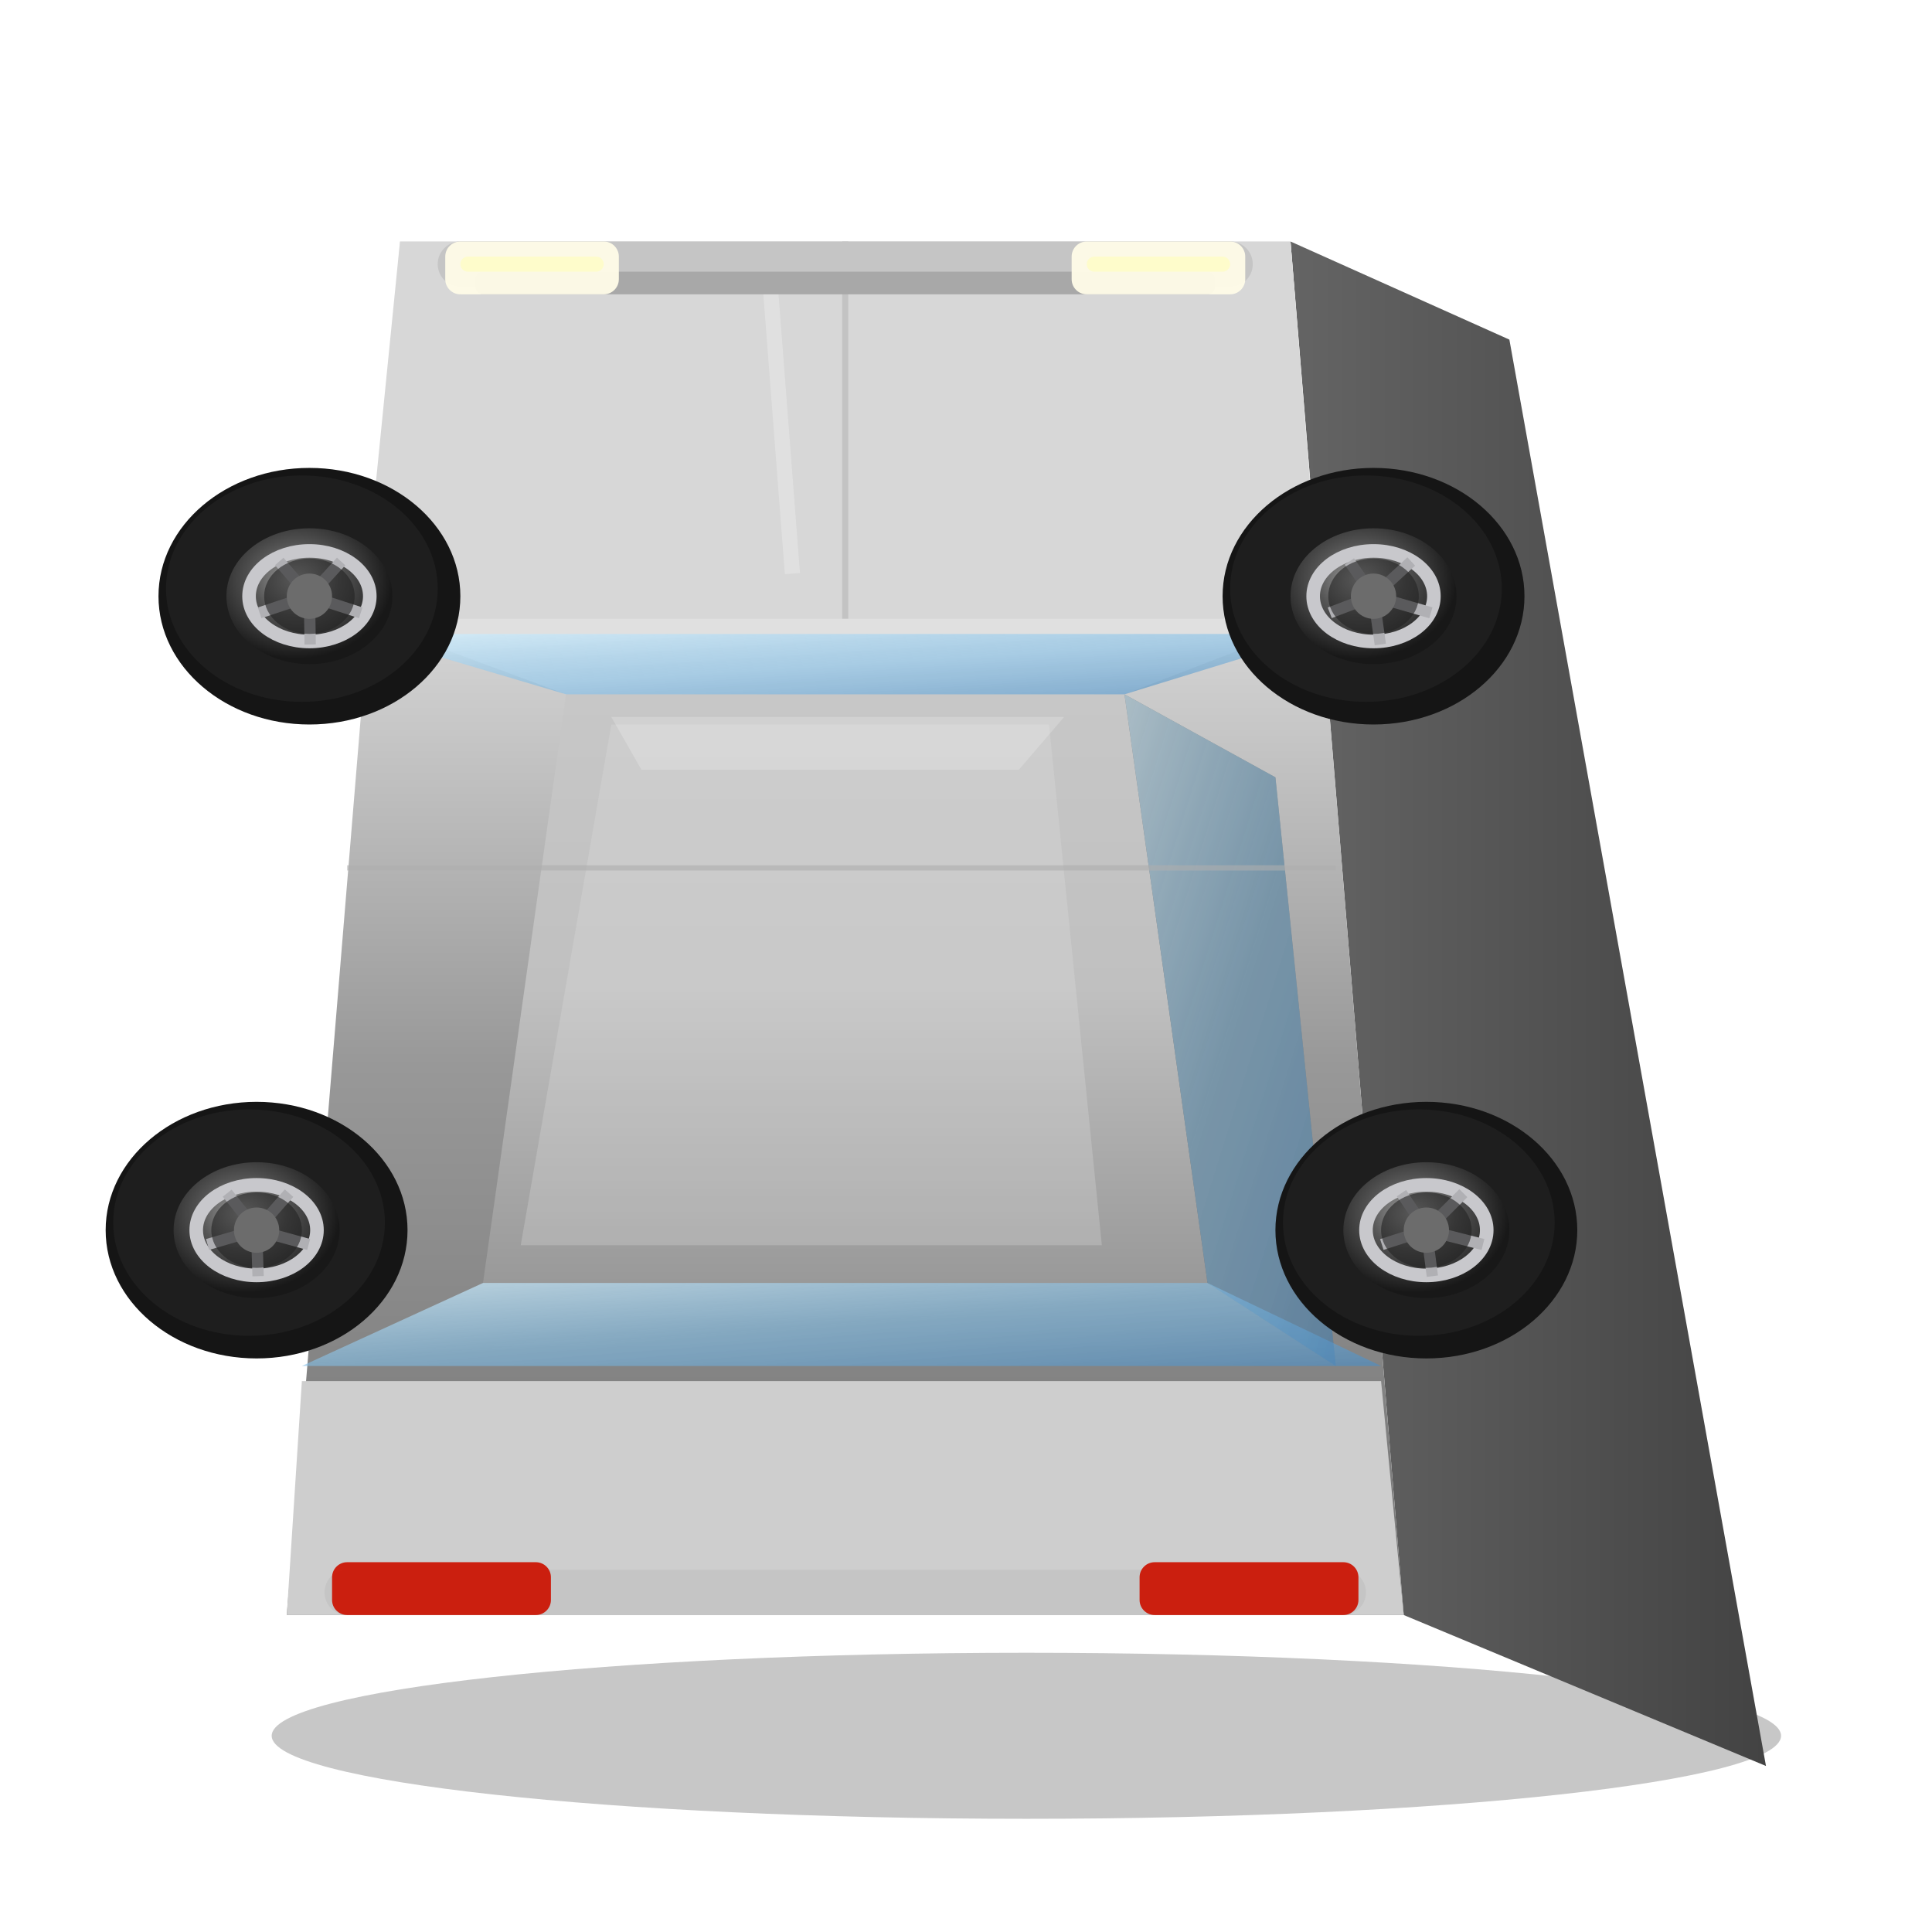
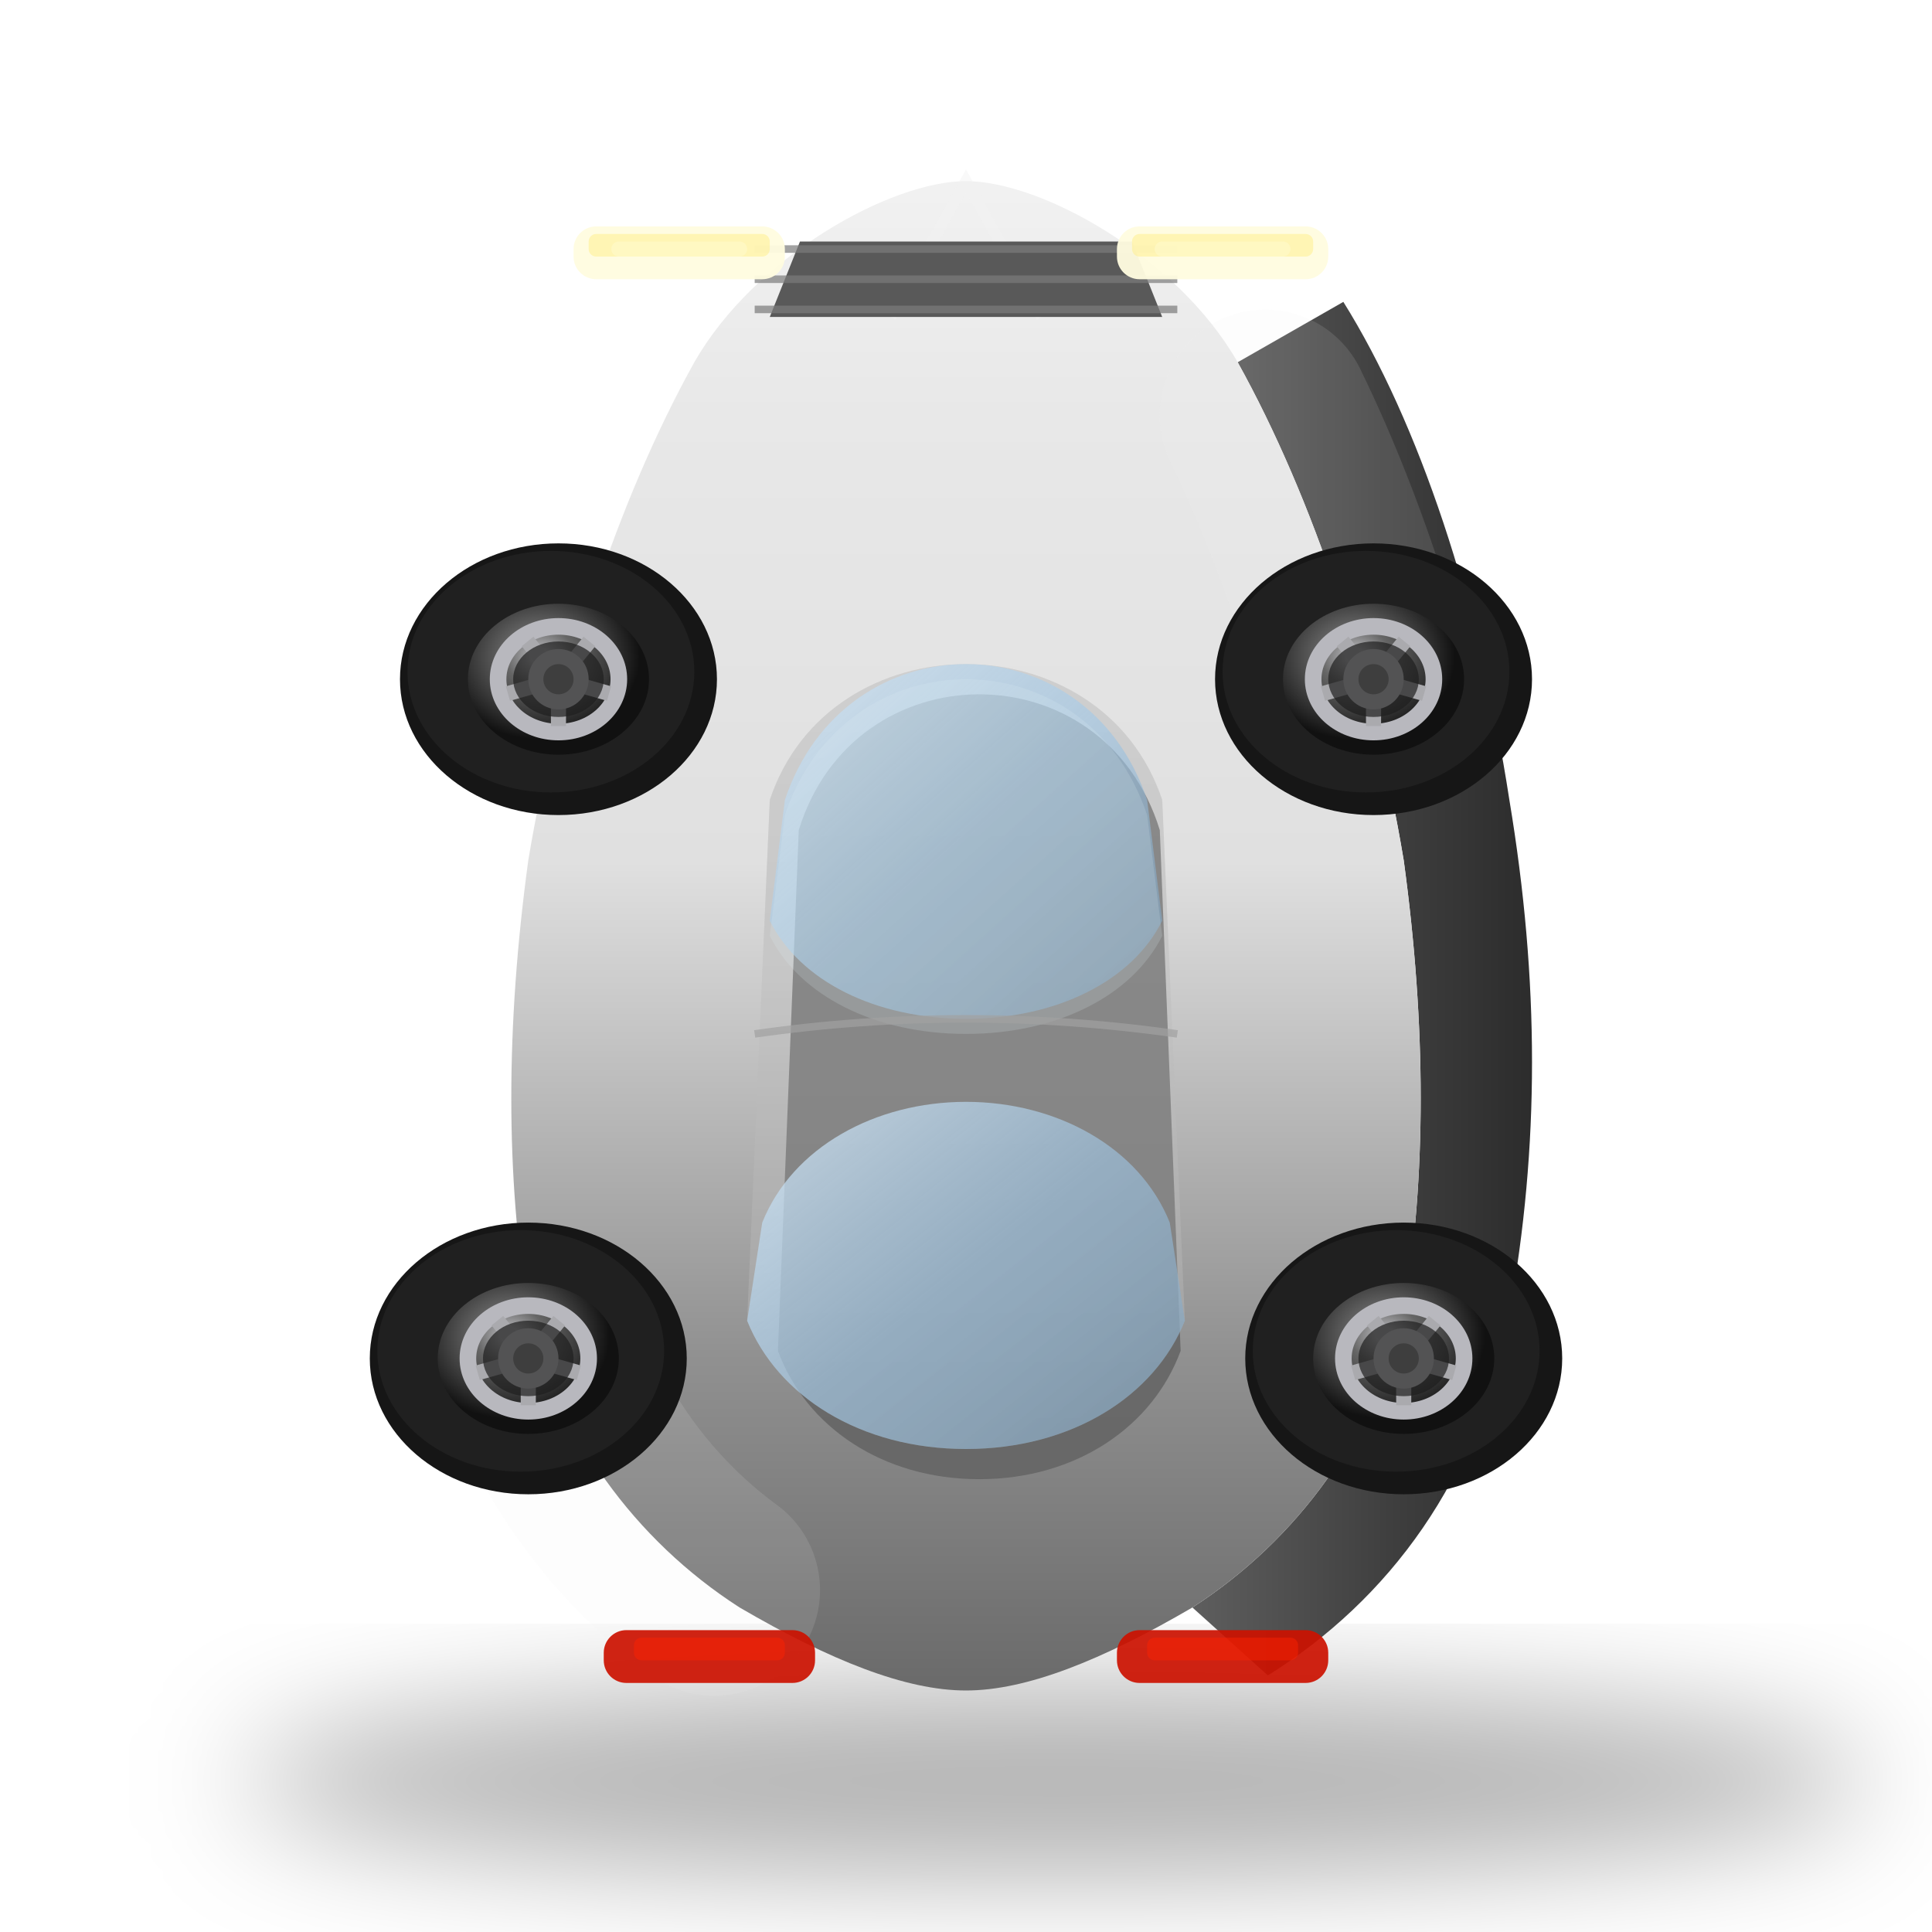
<svg xmlns="http://www.w3.org/2000/svg" viewBox="0 0 256 256">
  <defs>
    <linearGradient id="pgporsche911" x1="0" y1="0" x2="0" y2="1">
-       <stop offset="0%" stop-color="rgb(240,240,240)" />
-       <stop offset="22%" stop-color="rgb(224,224,224)" />
-       <stop offset="60%" stop-color="rgb(152,152,152)" />
-       <stop offset="100%" stop-color="rgb(116,116,116)" />
+       <stop offset="0%" stop-color="rgb(241,241,241)" />
+       <stop offset="15%" stop-color="rgb(232,232,232)" />
+       <stop offset="45%" stop-color="rgb(224,224,224)" />
+       <stop offset="78%" stop-color="rgb(145,145,145)" />
+       <stop offset="100%" stop-color="rgb(107,107,107)" />
    </linearGradient>
    <linearGradient id="spporsche911" x1="0" y1="0" x2="1" y2="0">
-       <stop offset="0%" stop-color="rgb(100,100,100)" />
-       <stop offset="100%" stop-color="rgb(67,67,67)" />
+       <stop offset="0%" stop-color="rgb(94,94,94)" />
+       <stop offset="60%" stop-color="rgb(62,62,62)" />
+       <stop offset="100%" stop-color="rgb(44,44,44)" />
    </linearGradient>
    <linearGradient id="rgporsche911" x1="0" y1="0" x2="0" y2="1">
-       <stop offset="0%" stop-color="rgb(199,199,199)" />
-       <stop offset="50%" stop-color="rgb(192,192,192)" />
-       <stop offset="100%" stop-color="rgb(153,153,153)" />
+       <stop offset="0%" stop-color="rgb(204,204,204)" />
+       <stop offset="40%" stop-color="rgb(192,192,192)" />
+       <stop offset="100%" stop-color="rgb(134,134,134)" />
    </linearGradient>
    <linearGradient id="glporsche911" x1="0" y1="0" x2="1" y2="1">
-       <stop offset="0%" stop-color="rgba(210,240,255,0.75)" />
-       <stop offset="50%" stop-color="rgba(130,190,230,0.60)" />
-       <stop offset="100%" stop-color="rgba(80,140,190,0.70)" />
+       <stop offset="0%" stop-color="rgba(212,230,244,0.82)" />
+       <stop offset="50%" stop-color="rgba(160,200,232,0.60)" />
+       <stop offset="100%" stop-color="rgba(120,150,174,0.72)" />
    </linearGradient>
-     <radialGradient id="wgporsche911" cx="42%" cy="38%" r="58%">
-       <stop offset="0%" stop-color="#aaa" />
-       <stop offset="45%" stop-color="#555" />
-       <stop offset="100%" stop-color="#181818" />
+     <radialGradient id="wgporsche911" cx="40%" cy="35%" r="55%">
+       <stop offset="0%" stop-color="#c8c8cc" />
+       <stop offset="35%" stop-color="#666" />
+       <stop offset="100%" stop-color="#111" />
    </radialGradient>
+     <filter id="sfporsche911" x="-30%" y="-30%" width="160%" height="160%">
+       <feGaussianBlur stdDeviation="8" />
+     </filter>
  </defs>
-   <ellipse cx="136" cy="230" rx="100" ry="11" fill="rgba(0,0,0,0.22)" />
-   <polygon points="171,32 200,45 234,234 186,214" fill="url(#spporsche911)" />
-   <polygon points="53,32 171,32 186,214 38,214" fill="url(#pgporsche911)" />
-   <polygon points="53,32 171,32 175,82 48,82" fill="rgb(215,215,215)" />
-   <line x1="102" y1="37" x2="105" y2="76" stroke="rgb(240,240,240)" stroke-width="2" opacity="0.38" />
-   <line x1="112" y1="32" x2="112" y2="82" stroke="rgb(179,179,179)" stroke-width="0.8" opacity="0.55" />
-   <polygon points="40,183 183,183 186,214 38,214" fill="rgb(206,206,206)" />
-   <polygon points="48,82 175,82 149,92 75,92" fill="rgb(224,224,224)" />
-   <polygon points="75,92 149,92 160,170 64,170" fill="url(#rgporsche911)" />
-   <polygon points="149,92 169,103 177,181 160,170" fill="rgb(111,111,111)" />
-   <polygon points="81,96 139,96 146,165 69,165" fill="rgb(223,223,223)" opacity="0.28" />
-   <polygon points="75,92 149,92 175,84 48,84" fill="url(#glporsche911)" />
-   <polygon points="81,95 141,95 135,102 85,102" fill="rgba(255,255,255,0.20)" />
-   <polygon points="64,170 160,170 183,181 40,181" fill="url(#glporsche911)" />
-   <polygon points="149,92 169,103 177,181 160,170" fill="url(#glporsche911)" opacity="0.80" />
-   <line x1="46" y1="115" x2="177" y2="115" stroke="rgb(174,174,174)" stroke-width="0.7" opacity="0.6" />
-   <rect x="58" y="32" width="108" height="6" rx="3" fill="rgb(197,197,197)" />
-   <rect x="63" y="36" width="98" height="3" rx="1" fill="rgb(168,168,168)" />
-   <rect x="43" y="208" width="138" height="6" rx="3" fill="rgb(197,197,197)" />
-   <rect x="59" y="32" width="23" height="7" rx="2" fill="#fffce8" opacity="0.95" />
-   <rect x="142" y="32" width="23" height="7" rx="2" fill="#fffce8" opacity="0.95" />
-   <rect x="61" y="34" width="19" height="2" rx="1" fill="rgba(255,255,180,0.55)" />
-   <rect x="144" y="34" width="19" height="2" rx="1" fill="rgba(255,255,180,0.55)" />
-   <rect x="44" y="207" width="29" height="7" rx="2" fill="#cc1100" opacity="0.92" />
-   <rect x="151" y="207" width="29" height="7" rx="2" fill="#cc1100" opacity="0.92" />
-   <ellipse cx="41" cy="79" rx="20" ry="17" fill="#151515" />
-   <ellipse cx="40" cy="78" rx="18" ry="15" fill="#333" opacity="0.30" />
-   <ellipse cx="41" cy="79" rx="11" ry="9" fill="url(#wgporsche911)" />
-   <ellipse cx="41" cy="79" rx="8" ry="6" fill="none" stroke="#c8c8cc" stroke-width="1.8" />
-   <line x1="41" y1="79" x2="47.8" y2="81.2" stroke="#b0b0b4" stroke-width="1.5" />
-   <line x1="41" y1="79" x2="41.1" y2="85.4" stroke="#b0b0b4" stroke-width="1.5" />
-   <line x1="41" y1="79" x2="34.4" y2="81.2" stroke="#b0b0b4" stroke-width="1.5" />
-   <line x1="41" y1="79" x2="37.0" y2="74.4" stroke="#b0b0b4" stroke-width="1.5" />
-   <line x1="41" y1="79" x2="45.2" y2="74.4" stroke="#b0b0b4" stroke-width="1.5" />
-   <circle cx="41" cy="79" r="3" fill="#ddd" />
-   <ellipse cx="41" cy="79" rx="6" ry="5" fill="#222" opacity="0.6" />
-   <ellipse cx="182" cy="79" rx="20" ry="17" fill="#151515" />
-   <ellipse cx="181" cy="78" rx="18" ry="15" fill="#333" opacity="0.30" />
-   <ellipse cx="182" cy="79" rx="11" ry="9" fill="url(#wgporsche911)" />
-   <ellipse cx="182" cy="79" rx="8" ry="6" fill="none" stroke="#c8c8cc" stroke-width="1.8" />
-   <line x1="182" y1="79" x2="189.6" y2="81.2" stroke="#b0b0b4" stroke-width="1.5" />
-   <line x1="182" y1="79" x2="182.9" y2="85.4" stroke="#b0b0b4" stroke-width="1.5" />
-   <line x1="182" y1="79" x2="176.2" y2="81.2" stroke="#b0b0b4" stroke-width="1.5" />
-   <line x1="182" y1="79" x2="178.8" y2="74.4" stroke="#b0b0b4" stroke-width="1.5" />
-   <line x1="182" y1="79" x2="187.0" y2="74.4" stroke="#b0b0b4" stroke-width="1.5" />
-   <circle cx="182" cy="79" r="3" fill="#ddd" />
-   <ellipse cx="182" cy="79" rx="6" ry="5" fill="#222" opacity="0.6" />
-   <ellipse cx="34" cy="163" rx="20" ry="17" fill="#151515" />
-   <ellipse cx="33" cy="162" rx="18" ry="15" fill="#333" opacity="0.30" />
-   <ellipse cx="34" cy="163" rx="11" ry="9" fill="url(#wgporsche911)" />
-   <ellipse cx="34" cy="163" rx="8" ry="6" fill="none" stroke="#c8c8cc" stroke-width="1.8" />
-   <line x1="34" y1="163" x2="40.9" y2="164.9" stroke="#b0b0b4" stroke-width="1.5" />
-   <line x1="34" y1="163" x2="34.2" y2="169.1" stroke="#b0b0b4" stroke-width="1.5" />
-   <line x1="34" y1="163" x2="27.5" y2="164.9" stroke="#b0b0b4" stroke-width="1.5" />
-   <line x1="34" y1="163" x2="30.1" y2="158.1" stroke="#b0b0b4" stroke-width="1.5" />
-   <line x1="34" y1="163" x2="38.3" y2="158.1" stroke="#b0b0b4" stroke-width="1.5" />
-   <circle cx="34" cy="163" r="3" fill="#ddd" />
-   <ellipse cx="34" cy="163" rx="6" ry="5" fill="#222" opacity="0.6" />
-   <ellipse cx="189" cy="163" rx="20" ry="17" fill="#151515" />
-   <ellipse cx="188" cy="162" rx="18" ry="15" fill="#333" opacity="0.30" />
-   <ellipse cx="189" cy="163" rx="11" ry="9" fill="url(#wgporsche911)" />
-   <ellipse cx="189" cy="163" rx="8" ry="6" fill="none" stroke="#c8c8cc" stroke-width="1.8" />
-   <line x1="189" y1="163" x2="196.5" y2="164.9" stroke="#b0b0b4" stroke-width="1.5" />
-   <line x1="189" y1="163" x2="189.8" y2="169.1" stroke="#b0b0b4" stroke-width="1.5" />
-   <line x1="189" y1="163" x2="183.1" y2="164.9" stroke="#b0b0b4" stroke-width="1.5" />
-   <line x1="189" y1="163" x2="185.7" y2="158.1" stroke="#b0b0b4" stroke-width="1.5" />
-   <line x1="189" y1="163" x2="193.9" y2="158.1" stroke="#b0b0b4" stroke-width="1.5" />
-   <circle cx="189" cy="163" r="3" fill="#ddd" />
-   <ellipse cx="189" cy="163" rx="6" ry="5" fill="#222" opacity="0.6" />
+   <ellipse cx="140" cy="236" rx="108" ry="13" fill="rgba(0,0,0,0.30)" filter="url(#sfporsche911)" />
+   <path d="M164,48 C174,66 182,90 186,114 C189,136 189,156 186,174 C182,190 172,204 158,213 L168,222 C184,212 196,196 200,174 C204,152 204,130 200,106 C196,80 188,56 178,40Z" fill="url(#spporsche911)" />
+   <path d="M128,24 C118,24 100,34 92,48 C82,66 74,90 70,114 C67,136 67,156 70,174 C74,190 84,204 98,213 C110,220 120,224 128,224 C136,224 146,220 158,213 C172,204 182,190 186,174 C189,156 189,136 186,114 C182,90 174,66 164,48 C156,34 138,24 128,24Z" fill="url(#pgporsche911)" />
+   <path d="M118,42 L128,24 L138,42" stroke="rgb(241,241,241)" stroke-width="1.5" fill="none" opacity="0.45" />
+   <path d="M128,24 C118,24 100,34 92,48 C82,66 74,90 70,114 C67,136 67,156 70,174 C74,190 84,204 98,213 C110,220 120,224 128,224 C136,224 146,220 158,213 C172,204 182,190 186,174 C189,156 189,136 186,114 C182,90 174,66 164,48 C156,34 138,24 128,24Z" fill="none" stroke="rgb(241,241,241)" stroke-width="28" stroke-dasharray="40 200" stroke-dashoffset="60" opacity="0.12" stroke-linecap="round" />
+   <path d="M106,32 L150,32 L154,42 L102,42Z" fill="rgb(89,89,89)" rx="2" />
+   <line x1="100" y1="33" x2="156" y2="33" stroke="rgb(123,123,123)" stroke-width="1" opacity="0.7" />
+   <line x1="100" y1="37" x2="156" y2="37" stroke="rgb(123,123,123)" stroke-width="1" opacity="0.7" />
+   <line x1="100" y1="41" x2="156" y2="41" stroke="rgb(123,123,123)" stroke-width="1" opacity="0.7" />
+   <path d="M102,106 C106,94 117,88 128,88 C139,88 150,94 154,106 L157,175 C153,185 142,192 128,192 C114,192 103,185 99,175Z" fill="url(#rgporsche911)" />
+   <path d="M102,106 C106,94 117,88 128,88 C139,88 150,94 154,106 L157,175 C153,185 142,192 128,192 C114,192 103,185 99,175Z" fill="rgb(99,99,99)" transform="translate(12,4) scale(0.92,1)" opacity="0.85" />
+   <path d="M102,106 C106,94 117,88 128,88 C139,88 150,94 154,106 L157,175 C153,185 142,192 128,192 C114,192 103,185 99,175Z" fill="rgb(220,220,220)" opacity="0.22" />
+   <path d="M104,106 C108,94 118,88 128,88 C138,88 148,94 152,106 L154,122 C150,130 140,135 128,135 C116,135 106,130 102,122Z" fill="url(#glporsche911)" />
+   <path d="M104,106 C108,94 118,88 128,88 C138,88 148,94 152,106 L154,122 C150,130 140,135 128,135 C116,135 106,130 102,122Z" fill="rgba(226,238,248,0.18)" transform="translate(0,2)" />
+   <path d="M101,162 C105,152 116,146 128,146 C140,146 151,152 155,162 L157,175 C153,185 142,192 128,192 C114,192 103,185 99,175Z" fill="url(#glporsche911)" />
+   <path d="M100,137 Q128,133 156,137" stroke="rgb(161,161,161)" stroke-width="1" fill="none" opacity="0.7" />
+   <rect x="76" y="30" width="28" height="7" rx="3" fill="#fffce0" opacity="0.96" />
+   <rect x="78" y="31" width="24" height="3" rx="1" fill="#ffee88" opacity="0.5" />
+   <rect x="81" y="32" width="18" height="2" rx="1" fill="rgba(255,250,200,0.7)" />
+   <rect x="148" y="30" width="28" height="7" rx="3" fill="#fffce0" opacity="0.96" />
+   <rect x="150" y="31" width="24" height="3" rx="1" fill="#ffee88" opacity="0.5" />
+   <rect x="153" y="32" width="18" height="2" rx="1" fill="rgba(255,250,200,0.7)" />
+   <rect x="80" y="216" width="28" height="7" rx="3" fill="#cc1100" opacity="0.92" />
+   <rect x="84" y="217" width="20" height="3" rx="1" fill="#ff2200" opacity="0.45" />
+   <rect x="148" y="216" width="28" height="7" rx="3" fill="#cc1100" opacity="0.92" />
+   <rect x="152" y="217" width="20" height="3" rx="1" fill="#ff2200" opacity="0.45" />
+   <ellipse cx="74" cy="90" rx="21" ry="18" fill="#161616" />
+   <ellipse cx="73" cy="89" rx="19" ry="16" fill="#2a2a2a" opacity="0.5" />
+   <ellipse cx="74" cy="90" rx="12" ry="10" fill="url(#wgporsche911)" />
+   <ellipse cx="74" cy="90" rx="8" ry="7" fill="none" stroke="#b8b8be" stroke-width="2.2" />
+   <line x1="74" y1="90" x2="80.7" y2="91.9" stroke="#aaaaae" stroke-width="2" />
+   <line x1="74" y1="90" x2="74.0" y2="96.2" stroke="#aaaaae" stroke-width="2" />
+   <line x1="74" y1="90" x2="67.3" y2="91.9" stroke="#aaaaae" stroke-width="2" />
+   <line x1="74" y1="90" x2="69.9" y2="85.0" stroke="#aaaaae" stroke-width="2" />
+   <line x1="74" y1="90" x2="78.1" y2="85.0" stroke="#aaaaae" stroke-width="2" />
+   <circle cx="74" cy="90" r="4" fill="#d0d0d4" />
+   <circle cx="74" cy="90" r="2" fill="#888" />
+   <ellipse cx="74" cy="90" rx="6" ry="5" fill="#1e1e1e" opacity="0.7" />
+   <ellipse cx="182" cy="90" rx="21" ry="18" fill="#161616" />
+   <ellipse cx="181" cy="89" rx="19" ry="16" fill="#2a2a2a" opacity="0.5" />
+   <ellipse cx="182" cy="90" rx="12" ry="10" fill="url(#wgporsche911)" />
+   <ellipse cx="182" cy="90" rx="8" ry="7" fill="none" stroke="#b8b8be" stroke-width="2.2" />
+   <line x1="182" y1="90" x2="188.7" y2="91.9" stroke="#aaaaae" stroke-width="2" />
+   <line x1="182" y1="90" x2="182.0" y2="96.2" stroke="#aaaaae" stroke-width="2" />
+   <line x1="182" y1="90" x2="175.3" y2="91.9" stroke="#aaaaae" stroke-width="2" />
+   <line x1="182" y1="90" x2="177.9" y2="85.0" stroke="#aaaaae" stroke-width="2" />
+   <line x1="182" y1="90" x2="186.1" y2="85.0" stroke="#aaaaae" stroke-width="2" />
+   <circle cx="182" cy="90" r="4" fill="#d0d0d4" />
+   <circle cx="182" cy="90" r="2" fill="#888" />
+   <ellipse cx="182" cy="90" rx="6" ry="5" fill="#1e1e1e" opacity="0.7" />
+   <ellipse cx="70" cy="180" rx="21" ry="18" fill="#161616" />
+   <ellipse cx="69" cy="179" rx="19" ry="16" fill="#2a2a2a" opacity="0.5" />
+   <ellipse cx="70" cy="180" rx="12" ry="10" fill="url(#wgporsche911)" />
+   <ellipse cx="70" cy="180" rx="8" ry="7" fill="none" stroke="#b8b8be" stroke-width="2.2" />
+   <line x1="70" y1="180" x2="76.7" y2="181.9" stroke="#aaaaae" stroke-width="2" />
+   <line x1="70" y1="180" x2="70.0" y2="186.2" stroke="#aaaaae" stroke-width="2" />
+   <line x1="70" y1="180" x2="63.3" y2="181.9" stroke="#aaaaae" stroke-width="2" />
+   <line x1="70" y1="180" x2="65.9" y2="175.0" stroke="#aaaaae" stroke-width="2" />
+   <line x1="70" y1="180" x2="74.1" y2="175.0" stroke="#aaaaae" stroke-width="2" />
+   <circle cx="70" cy="180" r="4" fill="#d0d0d4" />
+   <circle cx="70" cy="180" r="2" fill="#888" />
+   <ellipse cx="70" cy="180" rx="6" ry="5" fill="#1e1e1e" opacity="0.7" />
+   <ellipse cx="186" cy="180" rx="21" ry="18" fill="#161616" />
+   <ellipse cx="185" cy="179" rx="19" ry="16" fill="#2a2a2a" opacity="0.5" />
+   <ellipse cx="186" cy="180" rx="12" ry="10" fill="url(#wgporsche911)" />
+   <ellipse cx="186" cy="180" rx="8" ry="7" fill="none" stroke="#b8b8be" stroke-width="2.2" />
+   <line x1="186" y1="180" x2="192.7" y2="181.9" stroke="#aaaaae" stroke-width="2" />
+   <line x1="186" y1="180" x2="186.0" y2="186.2" stroke="#aaaaae" stroke-width="2" />
+   <line x1="186" y1="180" x2="179.3" y2="181.9" stroke="#aaaaae" stroke-width="2" />
+   <line x1="186" y1="180" x2="181.9" y2="175.0" stroke="#aaaaae" stroke-width="2" />
+   <line x1="186" y1="180" x2="190.1" y2="175.0" stroke="#aaaaae" stroke-width="2" />
+   <circle cx="186" cy="180" r="4" fill="#d0d0d4" />
+   <circle cx="186" cy="180" r="2" fill="#888" />
+   <ellipse cx="186" cy="180" rx="6" ry="5" fill="#1e1e1e" opacity="0.7" />
</svg>
